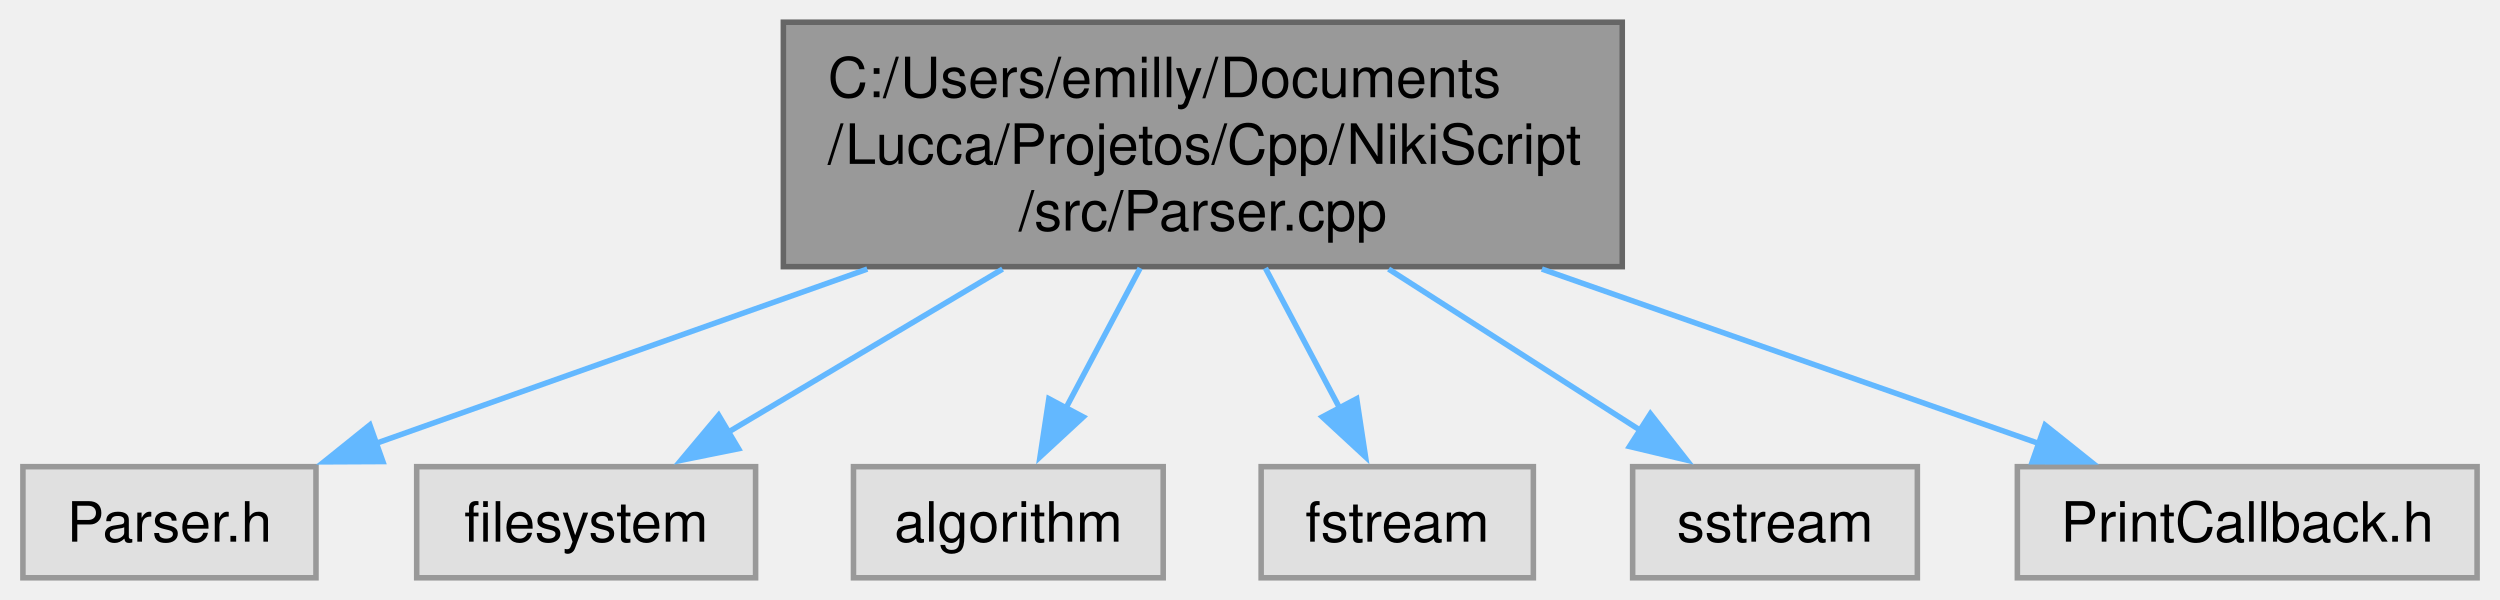
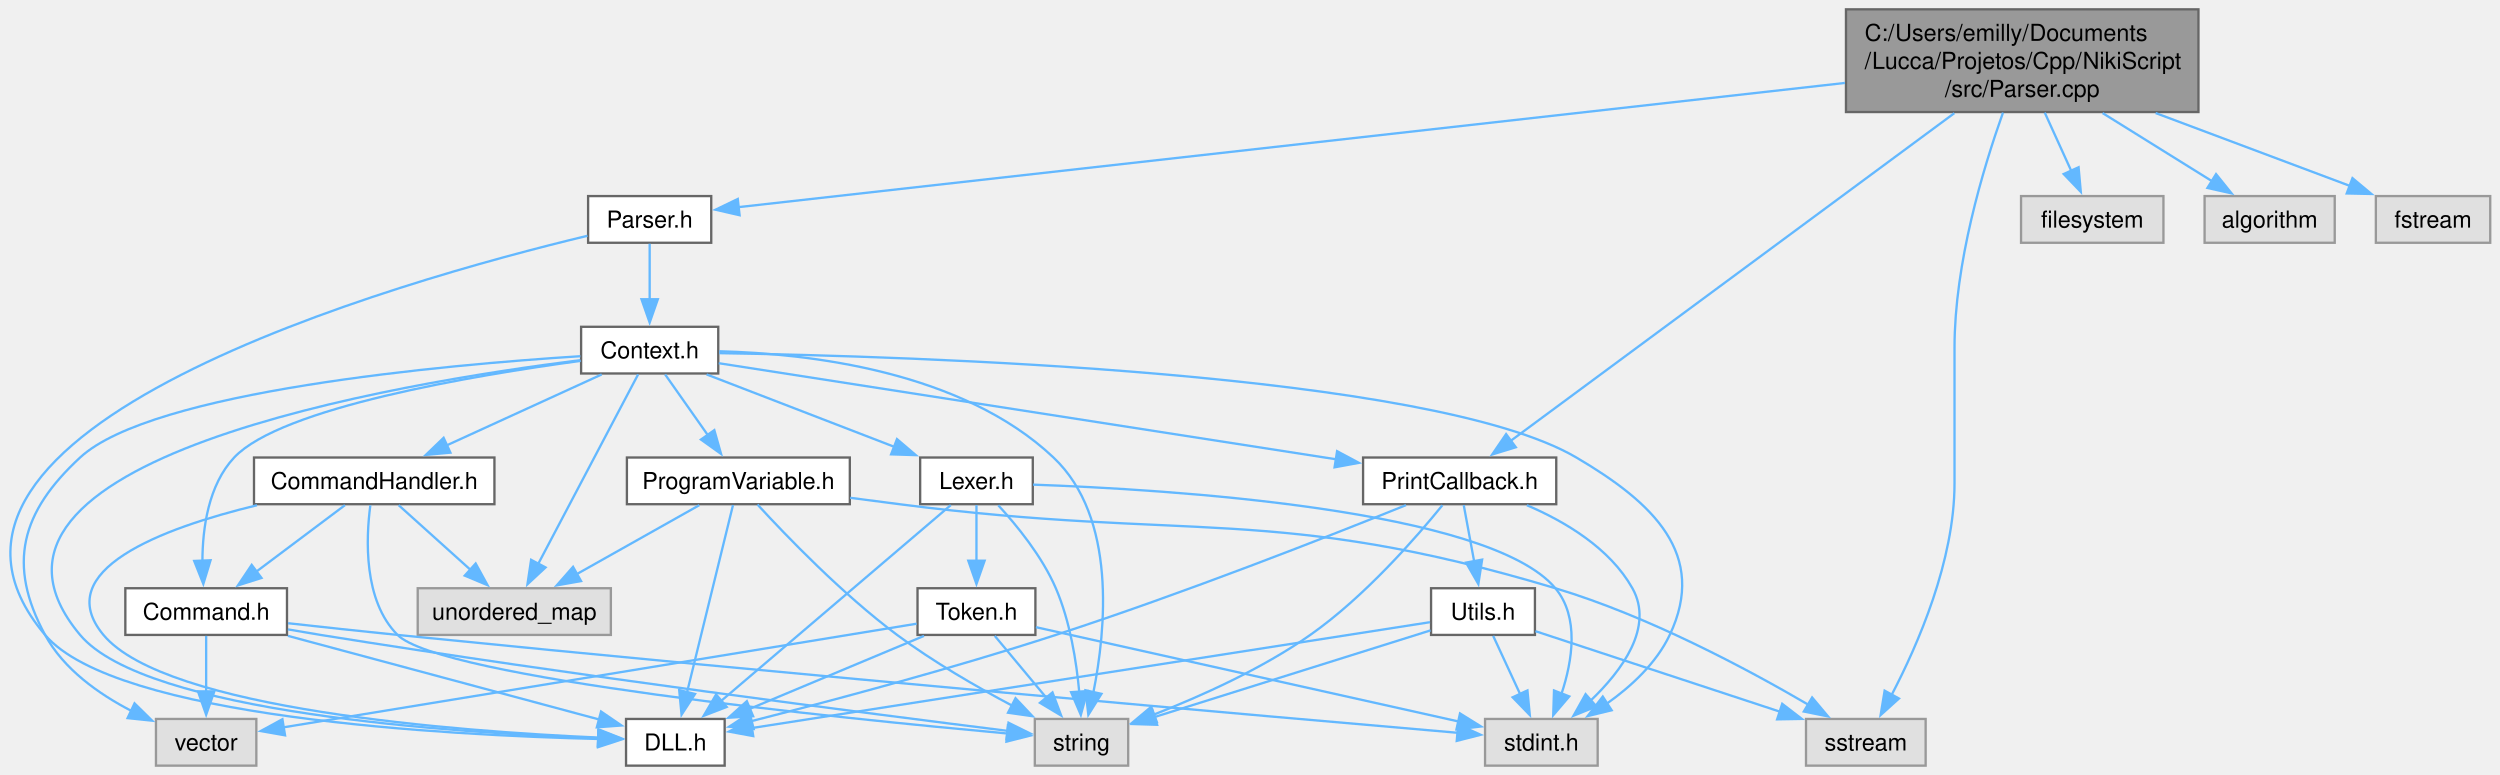
- <svg xmlns="http://www.w3.org/2000/svg" xmlns:xlink="http://www.w3.org/1999/xlink" width="450pt" height="108pt" viewBox="0.00 0.00 449.75 108.00">
-   <g id="graph0" class="graph" transform="scale(1 1) rotate(0) translate(4 104)">
+ <svg xmlns="http://www.w3.org/2000/svg" xmlns:xlink="http://www.w3.org/1999/xlink" width="1071pt" height="332pt" viewBox="0.00 0.00 1070.63 332.00">
+   <g id="graph0" class="graph" transform="scale(1 1) rotate(0) translate(4 328)">
    <g id="Node000001" class="node">
      <g id="a_Node000001">
        <a xlink:title=" ">
-           <polygon fill="#999999" stroke="#666666" points="287.88,-100 136.88,-100 136.88,-56 287.88,-56 287.88,-100" />
-           <text text-anchor="start" x="144.88" y="-86.5" font-family="Helvetica,sans-Serif" font-size="10.00">C:/Users/emilly/Documents</text>
-           <text text-anchor="start" x="144.88" y="-74.5" font-family="Helvetica,sans-Serif" font-size="10.00">/Lucca/Projetos/Cpp/NikiScript</text>
-           <text text-anchor="middle" x="212.38" y="-62.5" font-family="Helvetica,sans-Serif" font-size="10.00">/src/Parser.cpp</text>
+           <polygon fill="#999999" stroke="#666666" points="937.63,-324 786.63,-324 786.63,-280 937.63,-280 937.63,-324" />
+           <text text-anchor="start" x="794.63" y="-310.5" font-family="Helvetica,sans-Serif" font-size="10.00">C:/Users/emilly/Documents</text>
+           <text text-anchor="start" x="794.63" y="-298.5" font-family="Helvetica,sans-Serif" font-size="10.00">/Lucca/Projetos/Cpp/NikiScript</text>
+           <text text-anchor="middle" x="862.13" y="-286.5" font-family="Helvetica,sans-Serif" font-size="10.00">/src/Parser.cpp</text>
        </a>
      </g>
    </g>
    <g id="Node000002" class="node">
      <g id="a_Node000002">
-         <a xlink:title=" ">
-           <polygon fill="#e0e0e0" stroke="#999999" points="52.75,-20 0,-20 0,0 52.75,0 52.75,-20" />
-           <text text-anchor="middle" x="26.38" y="-6.5" font-family="Helvetica,sans-Serif" font-size="10.00">Parser.h</text>
+         <a xlink:href="_parser_8h.html" target="_top" xlink:title=" ">
+           <polygon fill="white" stroke="#666666" points="300.51,-244 247.76,-244 247.76,-224 300.51,-224 300.51,-244" />
+           <text text-anchor="middle" x="274.13" y="-230.5" font-family="Helvetica,sans-Serif" font-size="10.00">Parser.h</text>
        </a>
      </g>
    </g>
    <g id="edge1_Node000001_Node000002" class="edge">
      <g id="a_edge1_Node000001_Node000002">
        <a xlink:title=" ">
-           <path fill="none" stroke="#63b8ff" d="M151.99,-55.57C122.79,-45.21 88.68,-33.11 63.38,-24.13" />
-           <polygon fill="#63b8ff" stroke="#63b8ff" points="64.79,-20.92 54.19,-20.87 62.45,-27.51 64.79,-20.92" />
+           <path fill="none" stroke="#63b8ff" d="M786.17,-292.47C659.04,-278.2 407.74,-250 312.21,-239.27" />
+           <polygon fill="#63b8ff" stroke="#63b8ff" points="312.66,-235.8 302.33,-238.16 311.88,-242.76 312.66,-235.8" />
+         </a>
+       </g>
+     </g>
+     <g id="Node000011" class="node">
+       <g id="a_Node000011">
+         <a xlink:href="_print_callback_8h.html" target="_top" xlink:title=" ">
+           <polygon fill="white" stroke="#666666" points="662.51,-132 579.76,-132 579.76,-112 662.51,-112 662.51,-132" />
+           <text text-anchor="middle" x="621.13" y="-118.5" font-family="Helvetica,sans-Serif" font-size="10.00">PrintCallback.h</text>
+         </a>
+       </g>
+     </g>
+     <g id="edge46_Node000001_Node000011" class="edge">
+       <g id="a_edge46_Node000001_Node000011">
+         <a xlink:title=" ">
+           <path fill="none" stroke="#63b8ff" d="M833.06,-279.53C784.17,-243.41 686.54,-171.31 642.99,-139.14" />
+           <polygon fill="#63b8ff" stroke="#63b8ff" points="645.18,-136.41 635.06,-133.29 641.03,-142.04 645.18,-136.41" />
+         </a>
+       </g>
+     </g>
+     <g id="Node000013" class="node">
+       <g id="a_Node000013">
+         <a xlink:title=" ">
+           <polygon fill="#e0e0e0" stroke="#999999" points="820.76,-20 769.51,-20 769.51,0 820.76,0 820.76,-20" />
+           <text text-anchor="middle" x="795.13" y="-6.5" font-family="Helvetica,sans-Serif" font-size="10.00">sstream</text>
+         </a>
+       </g>
+     </g>
+     <g id="edge45_Node000001_Node000013" class="edge">
+       <g id="a_edge45_Node000001_Node000013">
+         <a xlink:title=" ">
+           <path fill="none" stroke="#63b8ff" d="M853.9,-279.77C845.33,-255.71 833.13,-215.14 833.13,-179 833.13,-179 833.13,-179 833.13,-121 833.13,-87.77 817.45,-51.85 806.24,-30.4" />
+           <polygon fill="#63b8ff" stroke="#63b8ff" points="809.33,-28.76 801.47,-21.66 803.19,-32.12 809.33,-28.76" />
+         </a>
+       </g>
+     </g>
+     <g id="Node000017" class="node">
+       <g id="a_Node000017">
+         <a xlink:title=" ">
+           <polygon fill="#e0e0e0" stroke="#999999" points="922.63,-244 861.63,-244 861.63,-224 922.63,-224 922.63,-244" />
+           <text text-anchor="middle" x="892.13" y="-230.5" font-family="Helvetica,sans-Serif" font-size="10.00">filesystem</text>
+         </a>
+       </g>
+     </g>
+     <g id="edge42_Node000001_Node000017" class="edge">
+       <g id="a_edge42_Node000001_Node000017">
+         <a xlink:title=" ">
+           <path fill="none" stroke="#63b8ff" d="M871.79,-279.75C875.43,-271.75 879.55,-262.69 883.12,-254.83" />
+           <polygon fill="#63b8ff" stroke="#63b8ff" points="886.28,-256.35 887.23,-245.8 879.9,-253.45 886.28,-256.35" />
+         </a>
+       </g>
+     </g>
+     <g id="Node000018" class="node">
+       <g id="a_Node000018">
+         <a xlink:title=" ">
+           <polygon fill="#e0e0e0" stroke="#999999" points="996.01,-244 940.26,-244 940.26,-224 996.01,-224 996.01,-244" />
+           <text text-anchor="middle" x="968.13" y="-230.5" font-family="Helvetica,sans-Serif" font-size="10.00">algorithm</text>
+         </a>
+       </g>
+     </g>
+     <g id="edge43_Node000001_Node000018" class="edge">
+       <g id="a_edge43_Node000001_Node000018">
+         <a xlink:title=" ">
+           <path fill="none" stroke="#63b8ff" d="M896.55,-279.57C911.92,-270 929.68,-258.94 943.67,-250.24" />
+           <polygon fill="#63b8ff" stroke="#63b8ff" points="945.17,-253.42 951.81,-245.17 941.47,-247.48 945.17,-253.42" />
+         </a>
+       </g>
+     </g>
+     <g id="Node000019" class="node">
+       <g id="a_Node000019">
+         <a xlink:title=" ">
+           <polygon fill="#e0e0e0" stroke="#999999" points="1062.63,-244 1013.63,-244 1013.63,-224 1062.63,-224 1062.63,-244" />
+           <text text-anchor="middle" x="1038.13" y="-230.5" font-family="Helvetica,sans-Serif" font-size="10.00">fstream</text>
+         </a>
+       </g>
+     </g>
+     <g id="edge44_Node000001_Node000019" class="edge">
+       <g id="a_edge44_Node000001_Node000019">
+         <a xlink:title=" ">
+           <path fill="none" stroke="#63b8ff" d="M919.28,-279.57C946.66,-269.3 978.6,-257.32 1002.48,-248.37" />
+           <polygon fill="#63b8ff" stroke="#63b8ff" points="1003.61,-251.69 1011.74,-244.9 1001.15,-245.13 1003.61,-251.69" />
        </a>
      </g>
    </g>
    <g id="Node000003" class="node">
      <g id="a_Node000003">
-         <a xlink:title=" ">
-           <polygon fill="#e0e0e0" stroke="#999999" points="131.88,-20 70.88,-20 70.88,0 131.88,0 131.88,-20" />
-           <text text-anchor="middle" x="101.38" y="-6.5" font-family="Helvetica,sans-Serif" font-size="10.00">filesystem</text>
-         </a>
-       </g>
-     </g>
-     <g id="edge2_Node000001_Node000003" class="edge">
-       <g id="a_edge2_Node000001_Node000003">
-         <a xlink:title=" ">
-           <path fill="none" stroke="#63b8ff" d="M176.34,-55.57C160.24,-46 141.64,-34.94 127,-26.24" />
-           <polygon fill="#63b8ff" stroke="#63b8ff" points="128.81,-23.24 118.43,-21.14 125.23,-29.26 128.81,-23.24" />
+         <a xlink:href="_context_8h.html" target="_top" xlink:title=" ">
+           <polygon fill="white" stroke="#666666" points="303.51,-188 244.76,-188 244.76,-168 303.51,-168 303.51,-188" />
+           <text text-anchor="middle" x="274.13" y="-174.5" font-family="Helvetica,sans-Serif" font-size="10.00">Context.h</text>
+         </a>
+       </g>
+     </g>
+     <g id="edge2_Node000002_Node000003" class="edge">
+       <g id="a_edge2_Node000002_Node000003">
+         <a xlink:title=" ">
+           <path fill="none" stroke="#63b8ff" d="M274.13,-223.59C274.13,-217.01 274.13,-207.96 274.13,-199.73" />
+           <polygon fill="#63b8ff" stroke="#63b8ff" points="277.63,-199.81 274.13,-189.81 270.63,-199.81 277.63,-199.81" />
+         </a>
+       </g>
+     </g>
+     <g id="Node000009" class="node">
+       <g id="a_Node000009">
+         <a xlink:href="_d_l_l_8h.html" target="_top" xlink:title=" ">
+           <polygon fill="white" stroke="#666666" points="306.26,-20 264.01,-20 264.01,0 306.26,0 306.26,-20" />
+           <text text-anchor="middle" x="285.13" y="-6.5" font-family="Helvetica,sans-Serif" font-size="10.00">DLL.h</text>
+         </a>
+       </g>
+     </g>
+     <g id="edge41_Node000002_Node000009" class="edge">
+       <g id="a_edge41_Node000002_Node000009">
+         <a xlink:title=" ">
+           <path fill="none" stroke="#63b8ff" d="M247.48,-226.99C167.64,-207.82 -59.58,-144.2 15.13,-56 45.21,-20.5 187.24,-12.98 252.37,-11.41" />
+           <polygon fill="#63b8ff" stroke="#63b8ff" points="252.15,-14.91 262.07,-11.21 252,-7.91 252.15,-14.91" />
        </a>
      </g>
    </g>
    <g id="Node000004" class="node">
      <g id="a_Node000004">
        <a xlink:title=" ">
-           <polygon fill="#e0e0e0" stroke="#999999" points="205.25,-20 149.5,-20 149.5,0 205.25,0 205.25,-20" />
-           <text text-anchor="middle" x="177.38" y="-6.5" font-family="Helvetica,sans-Serif" font-size="10.00">algorithm</text>
-         </a>
-       </g>
-     </g>
-     <g id="edge3_Node000001_Node000004" class="edge">
-       <g id="a_edge3_Node000001_Node000004">
-         <a xlink:title=" ">
-           <path fill="none" stroke="#63b8ff" d="M201.11,-55.75C196.82,-47.66 191.95,-38.48 187.74,-30.55" />
-           <polygon fill="#63b8ff" stroke="#63b8ff" points="190.86,-28.95 183.08,-21.76 184.67,-32.23 190.86,-28.95" />
+           <polygon fill="#e0e0e0" stroke="#999999" points="105.63,-20 62.63,-20 62.63,0 105.63,0 105.63,-20" />
+           <text text-anchor="middle" x="84.13" y="-6.5" font-family="Helvetica,sans-Serif" font-size="10.00">vector</text>
+         </a>
+       </g>
+     </g>
+     <g id="edge3_Node000003_Node000004" class="edge">
+       <g id="a_edge3_Node000003_Node000004">
+         <a xlink:title=" ">
+           <path fill="none" stroke="#63b8ff" d="M244.43,-175.41C186.41,-171.69 60.99,-160.5 30.13,-132 4.84,-108.64 -1.26,-86.27 15.13,-56 23.06,-41.37 38.03,-30.74 52.01,-23.5" />
+           <polygon fill="#63b8ff" stroke="#63b8ff" points="53.45,-26.69 61,-19.26 50.47,-20.36 53.45,-26.69" />
        </a>
      </g>
    </g>
    <g id="Node000005" class="node">
      <g id="a_Node000005">
        <a xlink:title=" ">
-           <polygon fill="#e0e0e0" stroke="#999999" points="271.88,-20 222.88,-20 222.88,0 271.88,0 271.88,-20" />
-           <text text-anchor="middle" x="247.38" y="-6.5" font-family="Helvetica,sans-Serif" font-size="10.00">fstream</text>
-         </a>
-       </g>
-     </g>
-     <g id="edge4_Node000001_Node000005" class="edge">
-       <g id="a_edge4_Node000001_Node000005">
-         <a xlink:title=" ">
-           <path fill="none" stroke="#63b8ff" d="M223.64,-55.75C227.93,-47.66 232.8,-38.48 237.01,-30.55" />
-           <polygon fill="#63b8ff" stroke="#63b8ff" points="240.08,-32.23 241.67,-21.76 233.89,-28.95 240.08,-32.23" />
+           <polygon fill="#e0e0e0" stroke="#999999" points="680.26,-20 632.01,-20 632.01,0 680.26,0 680.26,-20" />
+           <text text-anchor="middle" x="656.13" y="-6.5" font-family="Helvetica,sans-Serif" font-size="10.00">stdint.h</text>
+         </a>
+       </g>
+     </g>
+     <g id="edge4_Node000003_Node000005" class="edge">
+       <g id="a_edge4_Node000003_Node000005">
+         <a xlink:title=" ">
+           <path fill="none" stroke="#63b8ff" d="M303.92,-176.71C385.2,-175.44 608.88,-168.62 671.13,-132 704.04,-112.65 727.48,-90.49 711.13,-56 705.39,-43.88 694.61,-33.94 684.1,-26.51" />
+           <polygon fill="#63b8ff" stroke="#63b8ff" points="686.24,-23.73 675.95,-21.23 682.44,-29.6 686.24,-23.73" />
        </a>
      </g>
    </g>
    <g id="Node000006" class="node">
      <g id="a_Node000006">
        <a xlink:title=" ">
-           <polygon fill="#e0e0e0" stroke="#999999" points="341,-20 289.75,-20 289.75,0 341,0 341,-20" />
-           <text text-anchor="middle" x="315.38" y="-6.5" font-family="Helvetica,sans-Serif" font-size="10.00">sstream</text>
-         </a>
-       </g>
-     </g>
-     <g id="edge5_Node000001_Node000006" class="edge">
-       <g id="a_edge5_Node000001_Node000006">
-         <a xlink:title=" ">
-           <path fill="none" stroke="#63b8ff" d="M245.82,-55.57C260.61,-46.09 277.68,-35.16 291.2,-26.49" />
-           <polygon fill="#63b8ff" stroke="#63b8ff" points="292.95,-29.52 299.49,-21.18 289.18,-23.63 292.95,-29.52" />
+           <polygon fill="#e0e0e0" stroke="#999999" points="479.13,-20 439.13,-20 439.13,0 479.13,0 479.13,-20" />
+           <text text-anchor="middle" x="459.13" y="-6.5" font-family="Helvetica,sans-Serif" font-size="10.00">string</text>
+         </a>
+       </g>
+     </g>
+     <g id="edge5_Node000003_Node000006" class="edge">
+       <g id="a_edge5_Node000003_Node000006">
+         <a xlink:title=" ">
+           <path fill="none" stroke="#63b8ff" d="M303.93,-177.52C342.07,-176.55 407.89,-169.09 447.13,-132 474.28,-106.35 469.64,-58.37 464.18,-31.17" />
+           <polygon fill="#63b8ff" stroke="#63b8ff" points="467.67,-30.75 462.06,-21.76 460.84,-32.29 467.67,-30.75" />
        </a>
      </g>
    </g>
    <g id="Node000007" class="node">
      <g id="a_Node000007">
        <a xlink:title=" ">
-           <polygon fill="#e0e0e0" stroke="#999999" points="441.75,-20 359,-20 359,0 441.75,0 441.75,-20" />
-           <text text-anchor="middle" x="400.38" y="-6.5" font-family="Helvetica,sans-Serif" font-size="10.00">PrintCallback.h</text>
-         </a>
-       </g>
-     </g>
-     <g id="edge6_Node000001_Node000007" class="edge">
-       <g id="a_edge6_Node000001_Node000007">
-         <a xlink:title=" ">
-           <path fill="none" stroke="#63b8ff" d="M273.41,-55.57C302.93,-45.21 337.4,-33.11 362.98,-24.13" />
-           <polygon fill="#63b8ff" stroke="#63b8ff" points="363.99,-27.48 372.27,-20.87 361.68,-20.88 363.99,-27.48" />
+           <polygon fill="#e0e0e0" stroke="#999999" points="257.51,-76 174.76,-76 174.76,-56 257.51,-56 257.51,-76" />
+           <text text-anchor="middle" x="216.13" y="-62.5" font-family="Helvetica,sans-Serif" font-size="10.00">unordered_map</text>
+         </a>
+       </g>
+     </g>
+     <g id="edge6_Node000003_Node000007" class="edge">
+       <g id="a_edge6_Node000003_Node000007">
+         <a xlink:title=" ">
+           <path fill="none" stroke="#63b8ff" d="M269.19,-167.62C259.73,-149.68 238.9,-110.17 226.34,-86.35" />
+           <polygon fill="#63b8ff" stroke="#63b8ff" points="229.53,-84.91 221.77,-77.69 223.34,-88.17 229.53,-84.91" />
+         </a>
+       </g>
+     </g>
+     <g id="Node000008" class="node">
+       <g id="a_Node000008">
+         <a xlink:href="_command_8h.html" target="_top" xlink:title=" ">
+           <polygon fill="white" stroke="#666666" points="118.76,-76 49.51,-76 49.51,-56 118.76,-56 118.76,-76" />
+           <text text-anchor="middle" x="84.13" y="-62.5" font-family="Helvetica,sans-Serif" font-size="10.00">Command.h</text>
+         </a>
+       </g>
+     </g>
+     <g id="edge7_Node000003_Node000008" class="edge">
+       <g id="a_edge7_Node000003_Node000008">
+         <a xlink:title=" ">
+           <path fill="none" stroke="#63b8ff" d="M244.57,-173.4C199.37,-167.28 116.19,-153.4 96.13,-132 85.09,-120.21 82.56,-101.74 82.53,-87.49" />
+           <polygon fill="#63b8ff" stroke="#63b8ff" points="86.01,-87.98 82.92,-77.85 79.01,-87.69 86.01,-87.98" />
+         </a>
+       </g>
+     </g>
+     <g id="edge40_Node000003_Node000009" class="edge">
+       <g id="a_edge40_Node000003_Node000009">
+         <a xlink:title=" ">
+           <path fill="none" stroke="#63b8ff" d="M244.39,-173.71C166.55,-163.98 -32.93,-131.16 30.13,-56 58.16,-22.59 190.15,-13.98 252.44,-11.76" />
+           <polygon fill="#63b8ff" stroke="#63b8ff" points="252.17,-15.27 262.05,-11.46 251.95,-8.28 252.17,-15.27" />
+         </a>
+       </g>
+     </g>
+     <g id="Node000010" class="node">
+       <g id="a_Node000010">
+         <a xlink:href="_command_handler_8h.html" target="_top" xlink:title=" ">
+           <polygon fill="white" stroke="#666666" points="207.63,-132 104.63,-132 104.63,-112 207.63,-112 207.63,-132" />
+           <text text-anchor="middle" x="156.13" y="-118.5" font-family="Helvetica,sans-Serif" font-size="10.00">CommandHandler.h</text>
+         </a>
+       </g>
+     </g>
+     <g id="edge12_Node000003_Node000010" class="edge">
+       <g id="a_edge12_Node000003_Node000010">
+         <a xlink:title=" ">
+           <path fill="none" stroke="#63b8ff" d="M253.58,-167.59C235.25,-159.21 208.15,-146.8 187.18,-137.21" />
+           <polygon fill="#63b8ff" stroke="#63b8ff" points="188.77,-134.09 178.23,-133.11 185.86,-140.45 188.77,-134.09" />
+         </a>
+       </g>
+     </g>
+     <g id="edge17_Node000003_Node000011" class="edge">
+       <g id="a_edge17_Node000003_Node000011">
+         <a xlink:title=" ">
+           <path fill="none" stroke="#63b8ff" d="M303.72,-172.4C362.37,-163.27 494.1,-142.77 568.1,-131.25" />
+           <polygon fill="#63b8ff" stroke="#63b8ff" points="568.62,-134.71 577.96,-129.72 567.54,-127.8 568.62,-134.71" />
+         </a>
+       </g>
+     </g>
+     <g id="Node000014" class="node">
+       <g id="a_Node000014">
+         <a xlink:href="_program_variable_8h.html" target="_top" xlink:title=" ">
+           <polygon fill="white" stroke="#666666" points="359.88,-132 264.38,-132 264.38,-112 359.88,-112 359.88,-132" />
+           <text text-anchor="middle" x="312.13" y="-118.5" font-family="Helvetica,sans-Serif" font-size="10.00">ProgramVariable.h</text>
+         </a>
+       </g>
+     </g>
+     <g id="edge26_Node000003_Node000014" class="edge">
+       <g id="a_edge26_Node000003_Node000014">
+         <a xlink:title=" ">
+           <path fill="none" stroke="#63b8ff" d="M280.75,-167.59C285.82,-160.39 292.97,-150.23 299.16,-141.43" />
+           <polygon fill="#63b8ff" stroke="#63b8ff" points="301.83,-143.73 304.72,-133.54 296.1,-139.7 301.83,-143.73" />
+         </a>
+       </g>
+     </g>
+     <g id="Node000015" class="node">
+       <g id="a_Node000015">
+         <a xlink:href="_lexer_8h.html" target="_top" xlink:title=" ">
+           <polygon fill="white" stroke="#666666" points="438.26,-132 390.01,-132 390.01,-112 438.26,-112 438.26,-132" />
+           <text text-anchor="middle" x="414.13" y="-118.5" font-family="Helvetica,sans-Serif" font-size="10.00">Lexer.h</text>
+         </a>
+       </g>
+     </g>
+     <g id="edge31_Node000003_Node000015" class="edge">
+       <g id="a_edge31_Node000003_Node000015">
+         <a xlink:title=" ">
+           <path fill="none" stroke="#63b8ff" d="M298.52,-167.59C320.77,-159.01 353.9,-146.23 379,-136.55" />
+           <polygon fill="#63b8ff" stroke="#63b8ff" points="380.08,-139.89 388.15,-133.02 377.56,-133.36 380.08,-139.89" />
+         </a>
+       </g>
+     </g>
+     <g id="edge8_Node000008_Node000004" class="edge">
+       <g id="a_edge8_Node000008_Node000004">
+         <a xlink:title=" ">
+           <path fill="none" stroke="#63b8ff" d="M84.13,-55.59C84.13,-49.01 84.13,-39.96 84.13,-31.73" />
+           <polygon fill="#63b8ff" stroke="#63b8ff" points="87.63,-31.81 84.13,-21.81 80.63,-31.81 87.63,-31.81" />
+         </a>
+       </g>
+     </g>
+     <g id="edge10_Node000008_Node000005" class="edge">
+       <g id="a_edge10_Node000008_Node000005">
+         <a xlink:title=" ">
+           <path fill="none" stroke="#63b8ff" d="M119.24,-61.01C133.75,-59.4 150.75,-57.55 166.13,-56 336.09,-38.87 539.48,-21.05 620.4,-14.06" />
+           <polygon fill="#63b8ff" stroke="#63b8ff" points="620.48,-17.57 630.14,-13.22 619.88,-10.6 620.48,-17.57" />
+         </a>
+       </g>
+     </g>
+     <g id="edge9_Node000008_Node000006" class="edge">
+       <g id="a_edge9_Node000008_Node000006">
+         <a xlink:title=" ">
+           <path fill="none" stroke="#63b8ff" d="M119.17,-58.37C123.86,-57.54 128.61,-56.73 133.13,-56 240.83,-38.69 369.21,-22.17 427.52,-14.89" />
+           <polygon fill="#63b8ff" stroke="#63b8ff" points="427.87,-18.37 437.37,-13.67 427.01,-11.43 427.87,-18.37" />
+         </a>
+       </g>
+     </g>
+     <g id="edge11_Node000008_Node000009" class="edge">
+       <g id="a_edge11_Node000008_Node000009">
+         <a xlink:title=" ">
+           <path fill="none" stroke="#63b8ff" d="M119.15,-55.59C156.7,-45.51 215.86,-29.61 252.48,-19.77" />
+           <polygon fill="#63b8ff" stroke="#63b8ff" points="253.31,-23.18 262.06,-17.2 251.49,-16.41 253.31,-23.18" />
+         </a>
+       </g>
+     </g>
+     <g id="edge14_Node000010_Node000006" class="edge">
+       <g id="a_edge14_Node000010_Node000006">
+         <a xlink:title=" ">
+           <path fill="none" stroke="#63b8ff" d="M154.47,-111.53C152.58,-97.35 151.44,-70.69 166.13,-56 184.49,-37.65 355.92,-20.27 427.73,-13.73" />
+           <polygon fill="#63b8ff" stroke="#63b8ff" points="427.6,-17.26 437.24,-12.88 426.97,-10.29 427.6,-17.26" />
+         </a>
+       </g>
+     </g>
+     <g id="edge13_Node000010_Node000007" class="edge">
+       <g id="a_edge13_Node000010_Node000007">
+         <a xlink:title=" ">
+           <path fill="none" stroke="#63b8ff" d="M166.59,-111.59C175.1,-103.93 187.34,-92.91 197.53,-83.75" />
+           <polygon fill="#63b8ff" stroke="#63b8ff" points="199.59,-86.6 204.68,-77.31 194.9,-81.4 199.59,-86.6" />
+         </a>
+       </g>
+     </g>
+     <g id="edge15_Node000010_Node000008" class="edge">
+       <g id="a_edge15_Node000010_Node000008">
+         <a xlink:title=" ">
+           <path fill="none" stroke="#63b8ff" d="M143.59,-111.59C133.17,-103.77 118.09,-92.46 105.72,-83.19" />
+           <polygon fill="#63b8ff" stroke="#63b8ff" points="107.84,-80.41 97.74,-77.21 103.64,-86.01 107.84,-80.41" />
+         </a>
+       </g>
+     </g>
+     <g id="edge16_Node000010_Node000009" class="edge">
+       <g id="a_edge16_Node000010_Node000009">
+         <a xlink:title=" ">
+           <path fill="none" stroke="#63b8ff" d="M105.92,-111.56C64.89,-101.64 17.16,-83.58 40.13,-56 66.8,-23.99 192.09,-14.67 252.45,-12.02" />
+           <polygon fill="#63b8ff" stroke="#63b8ff" points="252.25,-15.53 262.1,-11.64 251.97,-8.54 252.25,-15.53" />
+         </a>
+       </g>
+     </g>
+     <g id="edge18_Node000011_Node000005" class="edge">
+       <g id="a_edge18_Node000011_Node000005">
+         <a xlink:title=" ">
+           <path fill="none" stroke="#63b8ff" d="M649.93,-111.57C666.33,-104.55 685.48,-93.17 695.13,-76 704.48,-59.38 690.75,-40.74 677.07,-27.7" />
+           <polygon fill="#63b8ff" stroke="#63b8ff" points="679.72,-25.37 669.9,-21.38 675.08,-30.62 679.72,-25.37" />
+         </a>
+       </g>
+     </g>
+     <g id="edge19_Node000011_Node000006" class="edge">
+       <g id="a_edge19_Node000011_Node000006">
+         <a xlink:title=" ">
+           <path fill="none" stroke="#63b8ff" d="M613.73,-111.54C602.63,-97.86 580.47,-72.37 557.13,-56 536.41,-41.46 510.24,-29.73 490.16,-21.89" />
+           <polygon fill="#63b8ff" stroke="#63b8ff" points="491.42,-18.63 480.83,-18.37 488.95,-25.18 491.42,-18.63" />
+         </a>
+       </g>
+     </g>
+     <g id="edge20_Node000011_Node000009" class="edge">
+       <g id="a_edge20_Node000011_Node000009">
+         <a xlink:title=" ">
+           <path fill="none" stroke="#63b8ff" d="M598.14,-111.6C565.22,-98.32 502.6,-73.71 448.13,-56 403.31,-41.42 350.59,-27.43 317.51,-19.02" />
+           <polygon fill="#63b8ff" stroke="#63b8ff" points="318.7,-15.71 308.14,-16.66 316.99,-22.5 318.7,-15.71" />
+         </a>
+       </g>
+     </g>
+     <g id="Node000012" class="node">
+       <g id="a_Node000012">
+         <a xlink:href="_utils_8h.html" target="_top" xlink:title=" ">
+           <polygon fill="white" stroke="#666666" points="653.38,-76 608.88,-76 608.88,-56 653.38,-56 653.38,-76" />
+           <text text-anchor="middle" x="631.13" y="-62.5" font-family="Helvetica,sans-Serif" font-size="10.00">Utils.h</text>
+         </a>
+       </g>
+     </g>
+     <g id="edge21_Node000011_Node000012" class="edge">
+       <g id="a_edge21_Node000011_Node000012">
+         <a xlink:title=" ">
+           <path fill="none" stroke="#63b8ff" d="M622.88,-111.59C624.11,-104.93 625.81,-95.75 627.35,-87.44" />
+           <polygon fill="#63b8ff" stroke="#63b8ff" points="630.76,-88.26 629.14,-77.79 623.87,-86.98 630.76,-88.26" />
+         </a>
+       </g>
+     </g>
+     <g id="edge22_Node000012_Node000005" class="edge">
+       <g id="a_edge22_Node000012_Node000005">
+         <a xlink:title=" ">
+           <path fill="none" stroke="#63b8ff" d="M635.49,-55.59C638.68,-48.7 643.12,-39.1 647.07,-30.57" />
+           <polygon fill="#63b8ff" stroke="#63b8ff" points="650.17,-32.22 651.19,-21.67 643.82,-29.28 650.17,-32.22" />
+         </a>
+       </g>
+     </g>
+     <g id="edge23_Node000012_Node000006" class="edge">
+       <g id="a_edge23_Node000012_Node000006">
+         <a xlink:title=" ">
+           <path fill="none" stroke="#63b8ff" d="M608.65,-57.94C578.38,-48.44 524.39,-31.49 490.24,-20.77" />
+           <polygon fill="#63b8ff" stroke="#63b8ff" points="491.52,-17.5 480.93,-17.84 489.42,-24.18 491.52,-17.5" />
+         </a>
+       </g>
+     </g>
+     <g id="edge25_Node000012_Node000009" class="edge">
+       <g id="a_edge25_Node000012_Node000009">
+         <a xlink:title=" ">
+           <path fill="none" stroke="#63b8ff" d="M608.43,-61.46C548.74,-52.14 387.22,-26.93 317.69,-16.08" />
+           <polygon fill="#63b8ff" stroke="#63b8ff" points="318.5,-12.66 308.08,-14.58 317.42,-19.58 318.5,-12.66" />
+         </a>
+       </g>
+     </g>
+     <g id="edge24_Node000012_Node000013" class="edge">
+       <g id="a_edge24_Node000012_Node000013">
+         <a xlink:title=" ">
+           <path fill="none" stroke="#63b8ff" d="M653.59,-57.6C680.59,-48.72 726.26,-33.68 758.41,-23.09" />
+           <polygon fill="#63b8ff" stroke="#63b8ff" points="759.32,-26.48 767.73,-20.02 757.13,-19.83 759.32,-26.48" />
+         </a>
+       </g>
+     </g>
+     <g id="edge27_Node000014_Node000006" class="edge">
+       <g id="a_edge27_Node000014_Node000006">
+         <a xlink:title=" ">
+           <path fill="none" stroke="#63b8ff" d="M320.32,-111.86C332.52,-98.56 356.56,-73.56 380.13,-56 395.56,-44.51 414.2,-33.76 429.51,-25.65" />
+           <polygon fill="#63b8ff" stroke="#63b8ff" points="430.87,-28.88 438.14,-21.18 427.65,-22.67 430.87,-28.88" />
+         </a>
+       </g>
+     </g>
+     <g id="edge29_Node000014_Node000007" class="edge">
+       <g id="a_edge29_Node000014_Node000007">
+         <a xlink:title=" ">
+           <path fill="none" stroke="#63b8ff" d="M295.41,-111.59C280.91,-103.44 259.66,-91.48 242.81,-82" />
+           <polygon fill="#63b8ff" stroke="#63b8ff" points="244.74,-79.07 234.31,-77.22 241.31,-85.17 244.74,-79.07" />
+         </a>
+       </g>
+     </g>
+     <g id="edge30_Node000014_Node000009" class="edge">
+       <g id="a_edge30_Node000014_Node000009">
+         <a xlink:title=" ">
+           <path fill="none" stroke="#63b8ff" d="M309.83,-111.62C305.49,-93.92 295.99,-55.24 290.12,-31.32" />
+           <polygon fill="#63b8ff" stroke="#63b8ff" points="293.57,-30.7 287.79,-21.82 286.78,-32.37 293.57,-30.7" />
+         </a>
+       </g>
+     </g>
+     <g id="edge28_Node000014_Node000013" class="edge">
+       <g id="a_edge28_Node000014_Node000013">
+         <a xlink:title=" ">
+           <path fill="none" stroke="#63b8ff" d="M360.02,-114.74C367.1,-113.82 374.31,-112.88 381.13,-112 506.01,-95.86 541.52,-112.13 662.13,-76 701.95,-64.08 744.54,-41.28 770.5,-26.1" />
+           <polygon fill="#63b8ff" stroke="#63b8ff" points="772.13,-29.21 778.94,-21.09 768.56,-23.19 772.13,-29.21" />
+         </a>
+       </g>
+     </g>
+     <g id="edge32_Node000015_Node000005" class="edge">
+       <g id="a_edge32_Node000015_Node000005">
+         <a xlink:title=" ">
+           <path fill="none" stroke="#63b8ff" d="M438.38,-120.38C495.09,-118.37 633.74,-110.01 662.13,-76 672.46,-63.63 669.47,-44.95 664.76,-30.78" />
+           <polygon fill="#63b8ff" stroke="#63b8ff" points="668.08,-29.66 661.21,-21.6 661.55,-32.19 668.08,-29.66" />
+         </a>
+       </g>
+     </g>
+     <g id="edge33_Node000015_Node000006" class="edge">
+       <g id="a_edge33_Node000015_Node000006">
+         <a xlink:title=" ">
+           <path fill="none" stroke="#63b8ff" d="M423.49,-111.52C431.36,-102.97 442.24,-89.67 448.13,-76 454.25,-61.82 456.98,-44.54 458.18,-31.36" />
+           <polygon fill="#63b8ff" stroke="#63b8ff" points="461.65,-31.94 458.84,-21.73 454.67,-31.47 461.65,-31.94" />
+         </a>
+       </g>
+     </g>
+     <g id="edge39_Node000015_Node000009" class="edge">
+       <g id="a_edge39_Node000015_Node000009">
+         <a xlink:title=" ">
+           <path fill="none" stroke="#63b8ff" d="M403.14,-111.62C381.33,-93.03 332.37,-51.28 304.86,-27.82" />
+           <polygon fill="#63b8ff" stroke="#63b8ff" points="307.14,-25.16 297.26,-21.34 302.6,-30.49 307.14,-25.16" />
+         </a>
+       </g>
+     </g>
+     <g id="Node000016" class="node">
+       <g id="a_Node000016">
+         <a xlink:href="_token_8h.html" target="_top" xlink:title=" ">
+           <polygon fill="white" stroke="#666666" points="439.38,-76 388.88,-76 388.88,-56 439.38,-56 439.38,-76" />
+           <text text-anchor="middle" x="414.13" y="-62.5" font-family="Helvetica,sans-Serif" font-size="10.00">Token.h</text>
+         </a>
+       </g>
+     </g>
+     <g id="edge34_Node000015_Node000016" class="edge">
+       <g id="a_edge34_Node000015_Node000016">
+         <a xlink:title=" ">
+           <path fill="none" stroke="#63b8ff" d="M414.13,-111.59C414.13,-105.01 414.13,-95.96 414.13,-87.73" />
+           <polygon fill="#63b8ff" stroke="#63b8ff" points="417.63,-87.81 414.13,-77.81 410.63,-87.81 417.63,-87.81" />
+         </a>
+       </g>
+     </g>
+     <g id="edge37_Node000016_Node000004" class="edge">
+       <g id="a_edge37_Node000016_Node000004">
+         <a xlink:title=" ">
+           <path fill="none" stroke="#63b8ff" d="M388.51,-60.81C329.35,-51.13 183.25,-27.22 117.34,-16.43" />
+           <polygon fill="#63b8ff" stroke="#63b8ff" points="117.93,-12.98 107.5,-14.82 116.8,-19.89 117.93,-12.98" />
+         </a>
+       </g>
+     </g>
+     <g id="edge35_Node000016_Node000005" class="edge">
+       <g id="a_edge35_Node000016_Node000005">
+         <a xlink:title=" ">
+           <path fill="none" stroke="#63b8ff" d="M439.58,-59.32C482.94,-49.65 571.27,-29.94 620.67,-18.91" />
+           <polygon fill="#63b8ff" stroke="#63b8ff" points="621.28,-22.36 630.28,-16.77 619.76,-15.53 621.28,-22.36" />
+         </a>
+       </g>
+     </g>
+     <g id="edge36_Node000016_Node000006" class="edge">
+       <g id="a_edge36_Node000016_Node000006">
+         <a xlink:title=" ">
+           <path fill="none" stroke="#63b8ff" d="M421.97,-55.59C428.1,-48.24 436.8,-37.8 444.25,-28.87" />
+           <polygon fill="#63b8ff" stroke="#63b8ff" points="446.7,-31.38 450.42,-21.46 441.33,-26.9 446.7,-31.38" />
+         </a>
+       </g>
+     </g>
+     <g id="edge38_Node000016_Node000009" class="edge">
+       <g id="a_edge38_Node000016_Node000009">
+         <a xlink:title=" ">
+           <path fill="none" stroke="#63b8ff" d="M391.66,-55.59C370.98,-46.93 340.07,-33.99 316.86,-24.28" />
+           <polygon fill="#63b8ff" stroke="#63b8ff" points="318.46,-21.16 307.89,-20.52 315.76,-27.61 318.46,-21.16" />
        </a>
      </g>
    </g>
  </g>
</svg>
